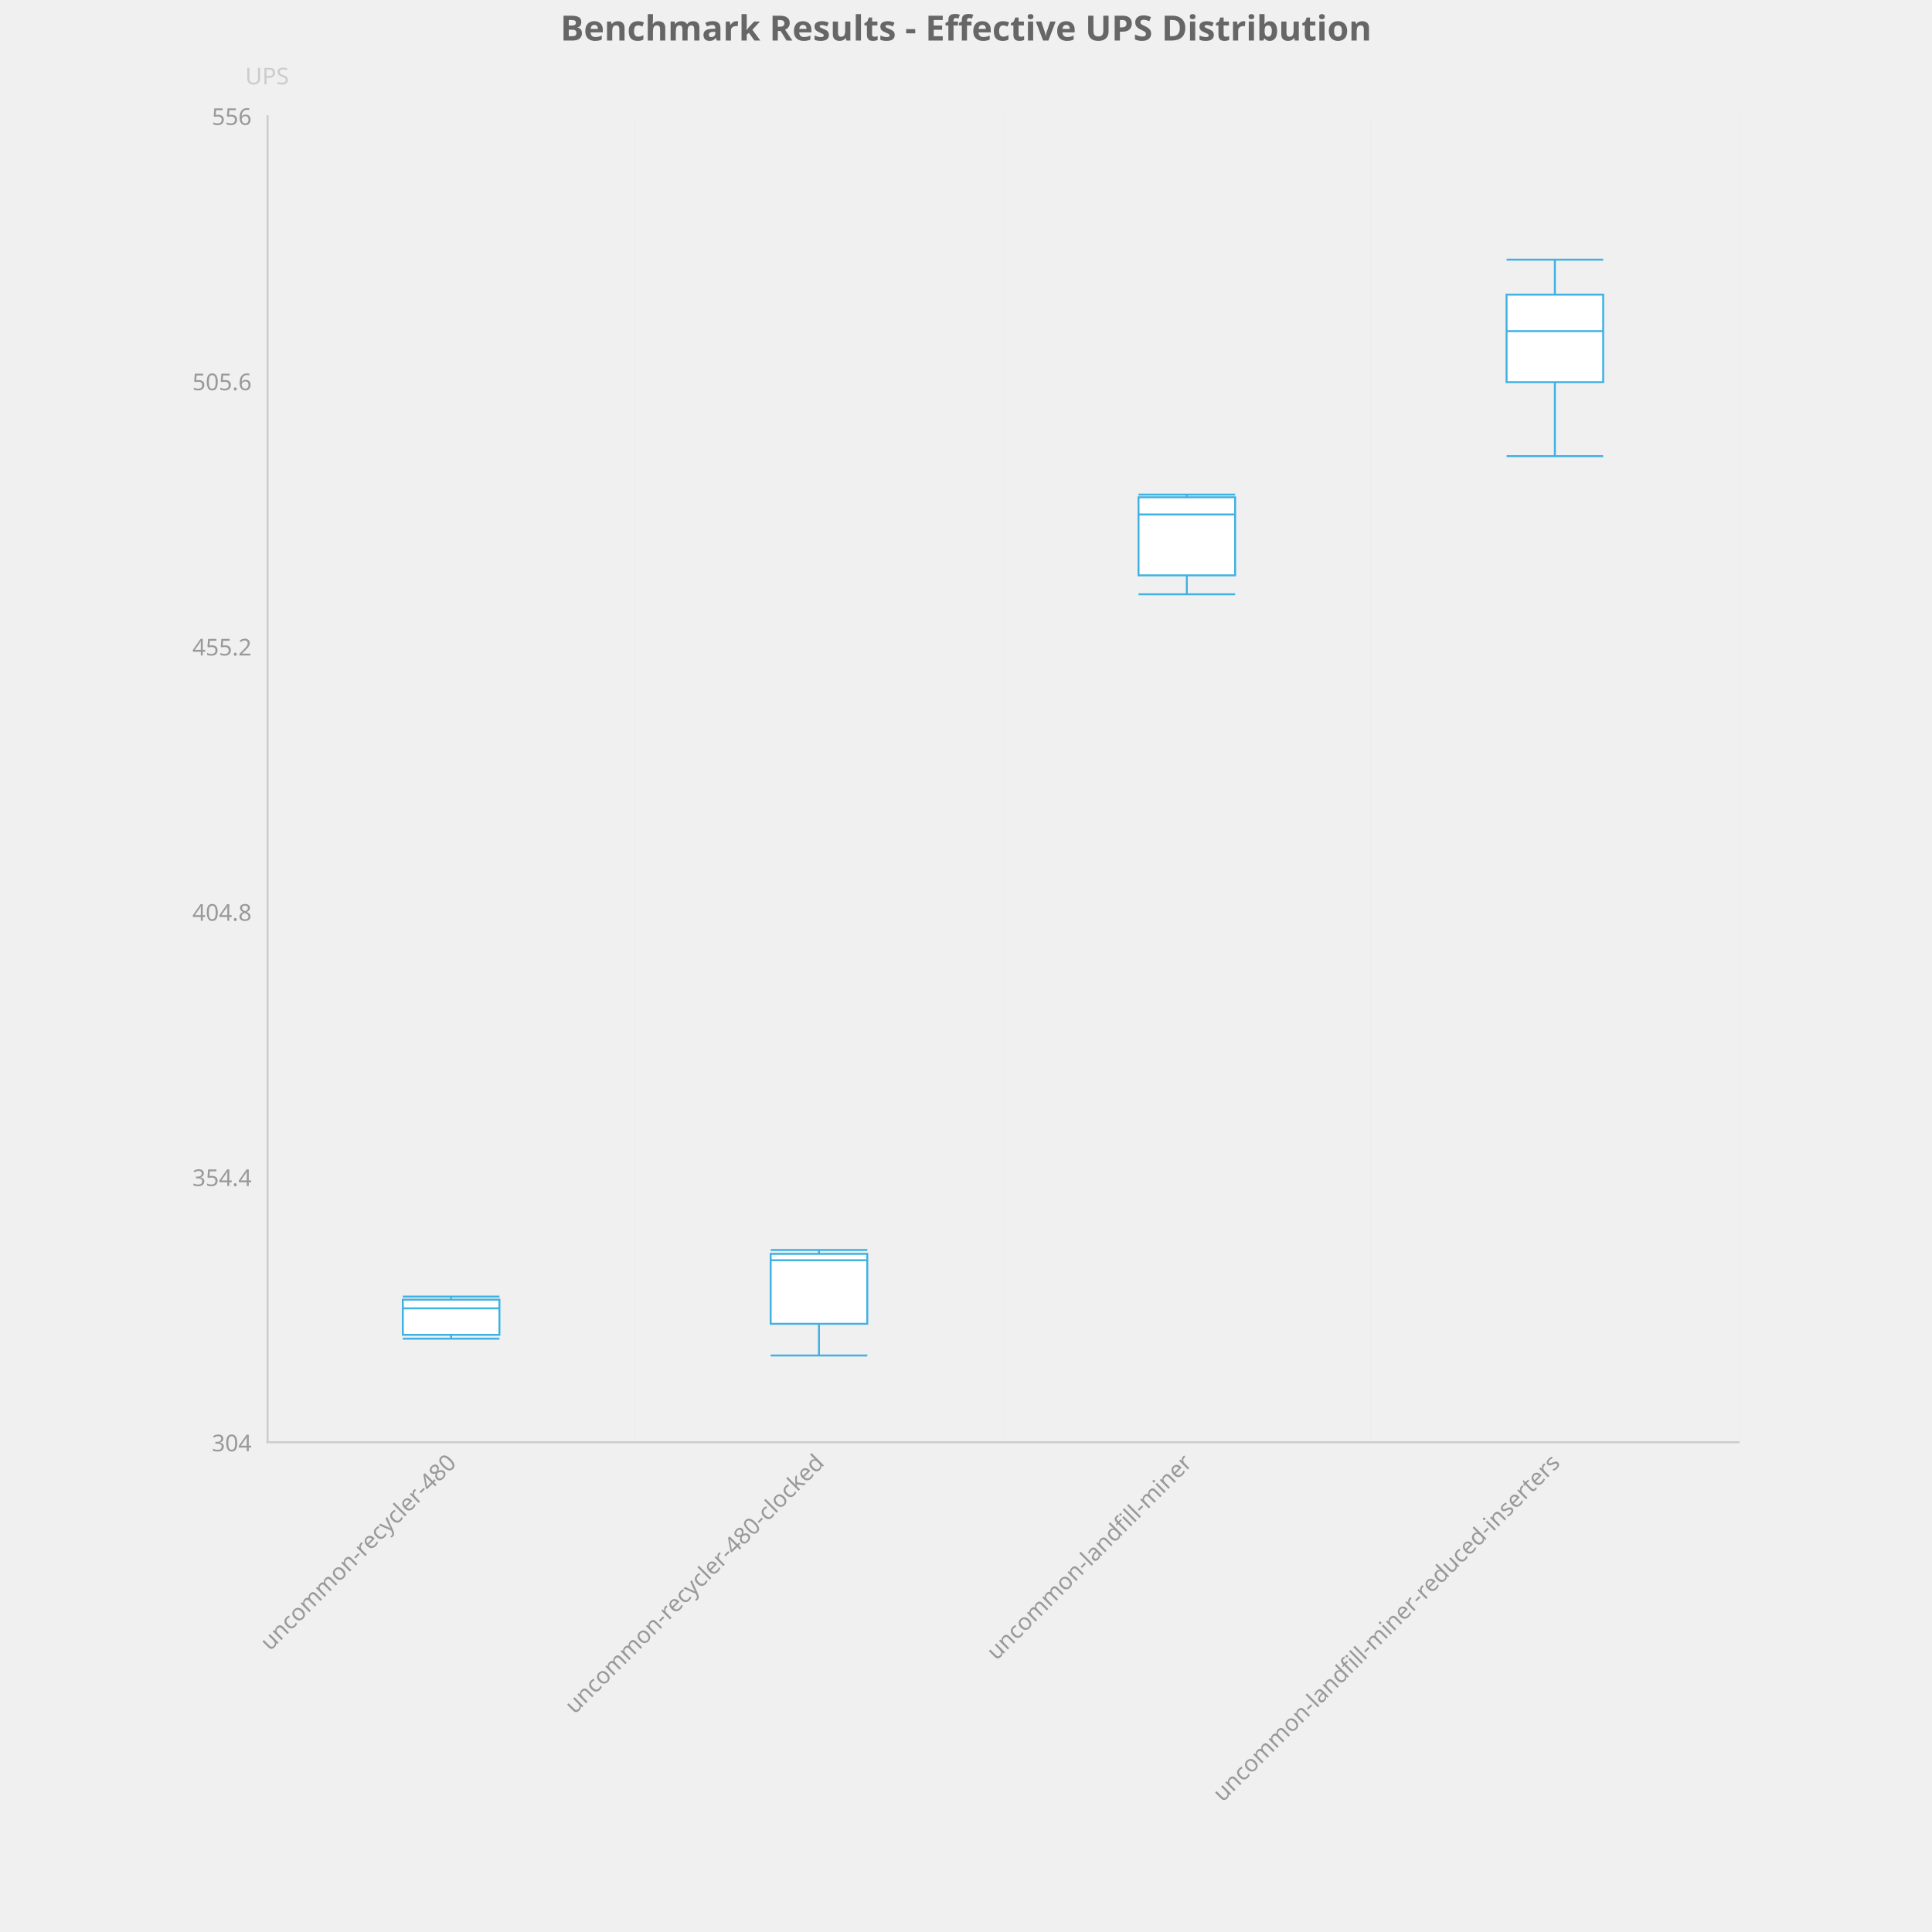
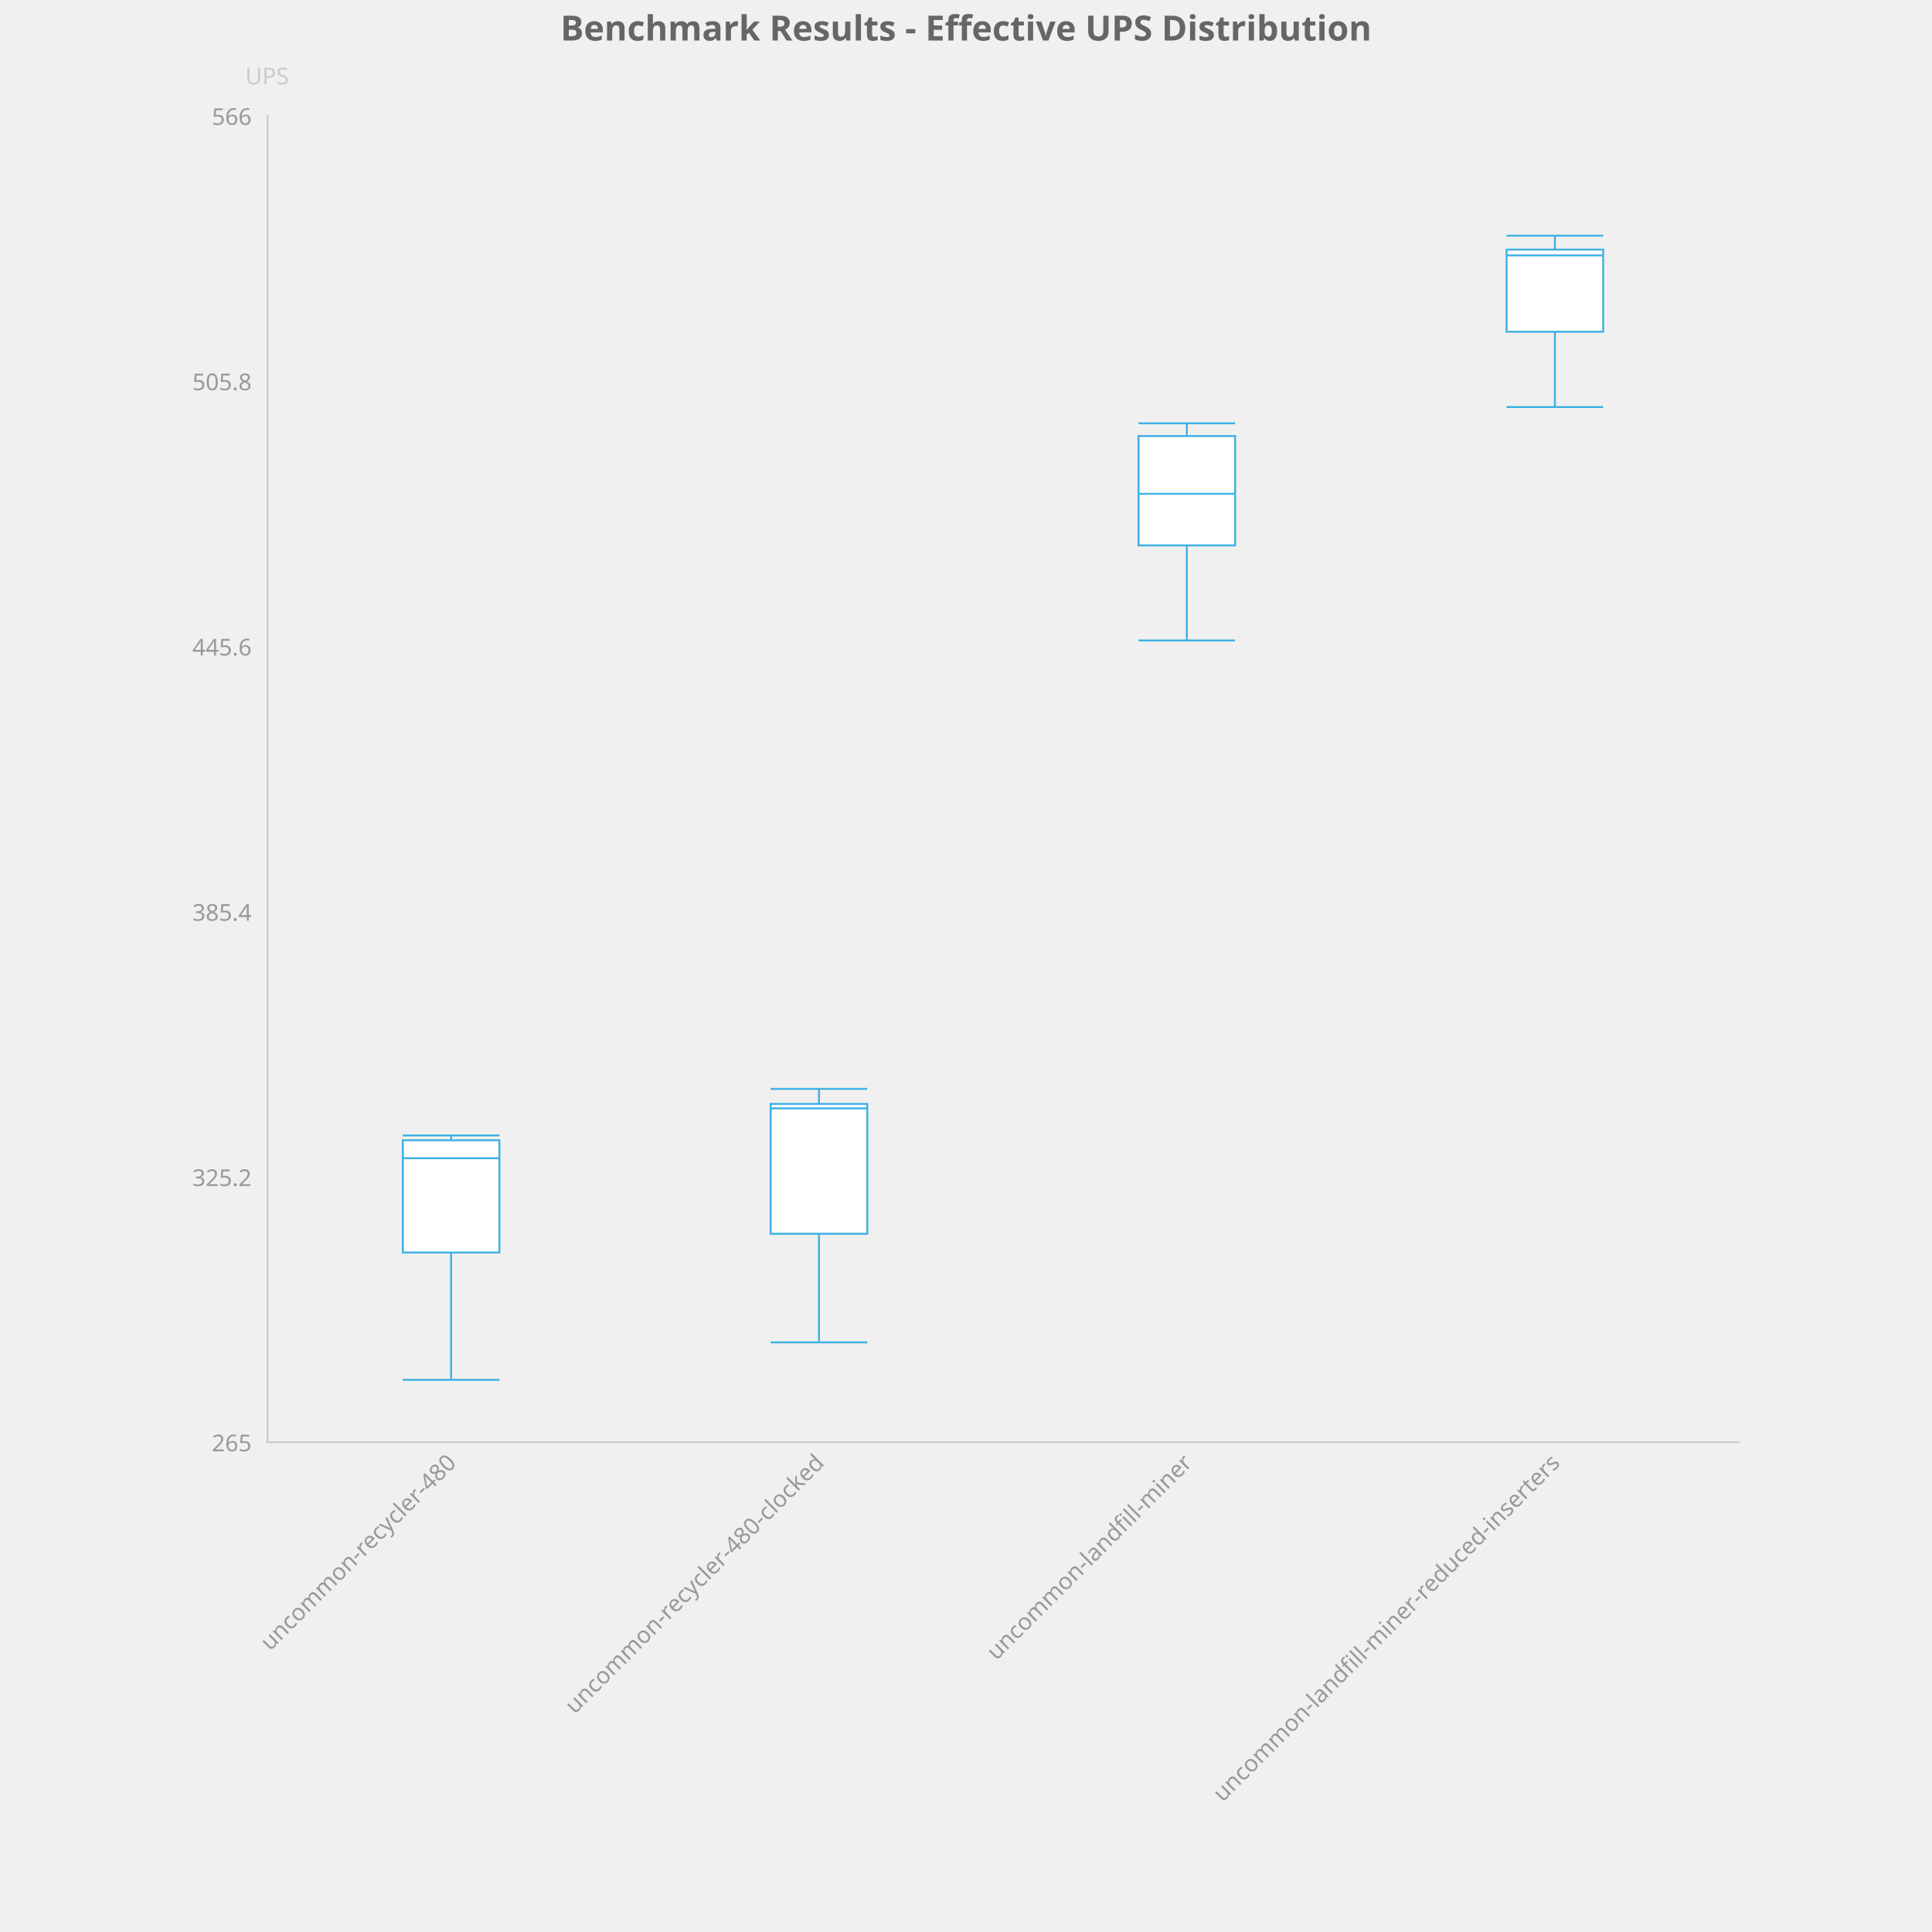
<svg xmlns="http://www.w3.org/2000/svg" width="1000" height="1000" version="1.1" baseProfile="full" viewBox="0 0 1000 1000">
  <rect width="1000" height="1000" x="0" y="0" fill="rgb(252,252,252)" fill-opacity="0" />
  <path d="M138.5 60L138.5 746.5" fill="transparent" stroke="#eeeeee" class="zr1-cls-2" />
  <path d="M328.5 60L328.5 746.5" fill="transparent" stroke="#eeeeee" class="zr1-cls-2" />
  <path d="M519.5 60L519.5 746.5" fill="transparent" stroke="#eeeeee" class="zr1-cls-2" />
  <path d="M709.5 60L709.5 746.5" fill="transparent" stroke="#eeeeee" class="zr1-cls-2" />
  <path d="M900.5 60L900.5 746.5" fill="transparent" stroke="#eeeeee" class="zr1-cls-2" />
  <path d="M138.5 746.5L138.5 60" fill="transparent" stroke="#cccccc" stroke-linecap="round" class="zr1-cls-2" />
  <text dominant-baseline="central" text-anchor="middle" style="font-size:12px;font-family:sans-serif;" y="-6" transform="translate(138.24 45)" fill="#cccccc">UPS</text>
  <path d="M138.2 746.5L900 746.5" fill="transparent" stroke="#cccccc" stroke-linecap="round" class="zr1-cls-2" />
-   <text dominant-baseline="central" text-anchor="end" style="font-size:12px;font-family:sans-serif;" transform="translate(130.24 746.5307)" fill="#999999">304</text>
-   <text dominant-baseline="central" text-anchor="end" style="font-size:12px;font-family:sans-serif;" transform="translate(130.24 609.2246)" fill="#999999">354.4</text>
-   <text dominant-baseline="central" text-anchor="end" style="font-size:12px;font-family:sans-serif;" transform="translate(130.24 471.9184)" fill="#999999">404.8</text>
-   <text dominant-baseline="central" text-anchor="end" style="font-size:12px;font-family:sans-serif;" transform="translate(130.24 334.6123)" fill="#999999">455.2</text>
-   <text dominant-baseline="central" text-anchor="end" style="font-size:12px;font-family:sans-serif;" transform="translate(130.24 197.3061)" fill="#999999">505.6</text>
-   <text dominant-baseline="central" text-anchor="end" style="font-size:12px;font-family:sans-serif;" transform="translate(130.24 60)" fill="#999999">556</text>
+   <text dominant-baseline="central" text-anchor="end" style="font-size:12px;font-family:sans-serif;" transform="translate(130.24 746.5307)" fill="#999999">265</text>
+   <text dominant-baseline="central" text-anchor="end" style="font-size:12px;font-family:sans-serif;" transform="translate(130.24 609.2246)" fill="#999999">325.2</text>
+   <text dominant-baseline="central" text-anchor="end" style="font-size:12px;font-family:sans-serif;" transform="translate(130.24 471.9184)" fill="#999999">385.4</text>
+   <text dominant-baseline="central" text-anchor="end" style="font-size:12px;font-family:sans-serif;" transform="translate(130.24 334.6123)" fill="#999999">445.6</text>
+   <text dominant-baseline="central" text-anchor="end" style="font-size:12px;font-family:sans-serif;" transform="translate(130.24 197.3061)" fill="#999999">505.8</text>
+   <text dominant-baseline="central" text-anchor="end" style="font-size:12px;font-family:sans-serif;" transform="translate(130.24 60)" fill="#999999">566</text>
  <text dominant-baseline="central" text-anchor="end" style="font-size:12px;font-family:sans-serif;" transform="matrix(0.707,-0.707,0.707,0.707,233.46,754.5307)" fill="#999999">uncommon-recycler-480</text>
  <text dominant-baseline="central" text-anchor="end" style="font-size:12px;font-family:sans-serif;" transform="matrix(0.707,-0.707,0.707,0.707,423.9,754.5307)" fill="#999999">uncommon-recycler-480-clocked</text>
  <text dominant-baseline="central" text-anchor="end" style="font-size:12px;font-family:sans-serif;" transform="matrix(0.707,-0.707,0.707,0.707,614.34,754.5307)" fill="#999999">uncommon-landfill-miner</text>
  <text dominant-baseline="central" text-anchor="end" style="font-size:12px;font-family:sans-serif;" transform="matrix(0.707,-0.707,0.707,0.707,804.78,754.5307)" fill="#999999">uncommon-landfill-miner-reduced-inserters</text>
-   <path d="M208.5 690.9L258.5 690.9L258.5 672.7L208.5 672.7ZM233.5 692.9L233.5 690.9M233.5 671.1L233.5 672.7M208.5 692.9L258.5 692.9M208.5 671.1L258.5 671.1M208.5 677.2L258.5 677.2" fill="#fff" stroke="#3FB1E3" ecmeta_series_index="0" ecmeta_data_index="0" ecmeta_ssr_type="chart" class="zr1-cls-3" />
-   <path d="M398.9 685.2L448.9 685.2L448.9 649L398.9 649ZM423.9 701.6L423.9 685.2M423.9 647L423.9 649M398.9 701.6L448.9 701.6M398.9 647L448.9 647M398.9 652.3L448.9 652.3" fill="#fff" stroke="#3FB1E3" ecmeta_series_index="0" ecmeta_data_index="1" ecmeta_ssr_type="chart" class="zr1-cls-3" />
-   <path d="M589.3 297.8L639.3 297.8L639.3 257.4L589.3 257.4ZM614.3 307.6L614.3 297.8M614.3 256L614.3 257.4M589.3 307.6L639.3 307.6M589.3 256L639.3 256M589.3 266.3L639.3 266.3" fill="#fff" stroke="#3FB1E3" ecmeta_series_index="0" ecmeta_data_index="2" ecmeta_ssr_type="chart" class="zr1-cls-3" />
-   <path d="M779.8 197.8L829.8 197.8L829.8 152.5L779.8 152.5ZM804.8 236.1L804.8 197.8M804.8 134.4L804.8 152.5M779.8 236.1L829.8 236.1M779.8 134.4L829.8 134.4M779.8 171.4L829.8 171.4" fill="#fff" stroke="#3FB1E3" ecmeta_series_index="0" ecmeta_data_index="3" ecmeta_ssr_type="chart" class="zr1-cls-3" />
+   <path d="M208.5 648.3L258.5 648.3L258.5 590.2L208.5 590.2ZM233.5 714.2L233.5 648.3M233.5 587.7L233.5 590.2M208.5 714.2L258.5 714.2M208.5 587.7L258.5 587.7M208.5 599.5L258.5 599.5" fill="#fff" stroke="#3FB1E3" ecmeta_series_index="0" ecmeta_data_index="0" ecmeta_ssr_type="chart" class="zr1-cls-3" />
+   <path d="M398.9 638.6L448.9 638.6L448.9 571.4L398.9 571.4ZM423.9 694.8L423.9 638.6M423.9 563.6L423.9 571.4M398.9 694.8L448.9 694.8M398.9 563.6L448.9 563.6M398.9 573.7L448.9 573.7" fill="#fff" stroke="#3FB1E3" ecmeta_series_index="0" ecmeta_data_index="1" ecmeta_ssr_type="chart" class="zr1-cls-3" />
+   <path d="M589.3 282.3L639.3 282.3L639.3 225.7L589.3 225.7ZM614.3 331.5L614.3 282.3M614.3 219.1L614.3 225.7M589.3 331.5L639.3 331.5M589.3 219.1L639.3 219.1M589.3 255.6L639.3 255.6" fill="#fff" stroke="#3FB1E3" ecmeta_series_index="0" ecmeta_data_index="2" ecmeta_ssr_type="chart" class="zr1-cls-3" />
+   <path d="M779.8 171.7L829.8 171.7L829.8 129.2L779.8 129.2ZM804.8 210.7L804.8 171.7M804.8 122L804.8 129.2M779.8 210.7L829.8 210.7M779.8 122L829.8 122M779.8 132.2L829.8 132.2" fill="#fff" stroke="#3FB1E3" ecmeta_series_index="0" ecmeta_data_index="3" ecmeta_ssr_type="chart" class="zr1-cls-3" />
  <path d="M-194.5 -5l389.1 0l0 28l-389.1 0Z" transform="translate(500 5)" fill="rgb(0,0,0)" fill-opacity="0" stroke="#ccc" stroke-width="0" class="zr1-cls-2" />
  <text dominant-baseline="central" text-anchor="middle" style="font-size:18px;font-family:sans-serif;font-weight:bold;" xml:space="preserve" y="9" transform="translate(500 5)" fill="#666666">Benchmark Results - Effective UPS Distribution</text>
  <style>
.zr1-cls-2:hover {
pointer-events:none;
}
.zr1-cls-3:hover {
cursor:pointer;
fill:rgba(255,255,255,1);
stroke-width:2;
}



</style>
</svg>
